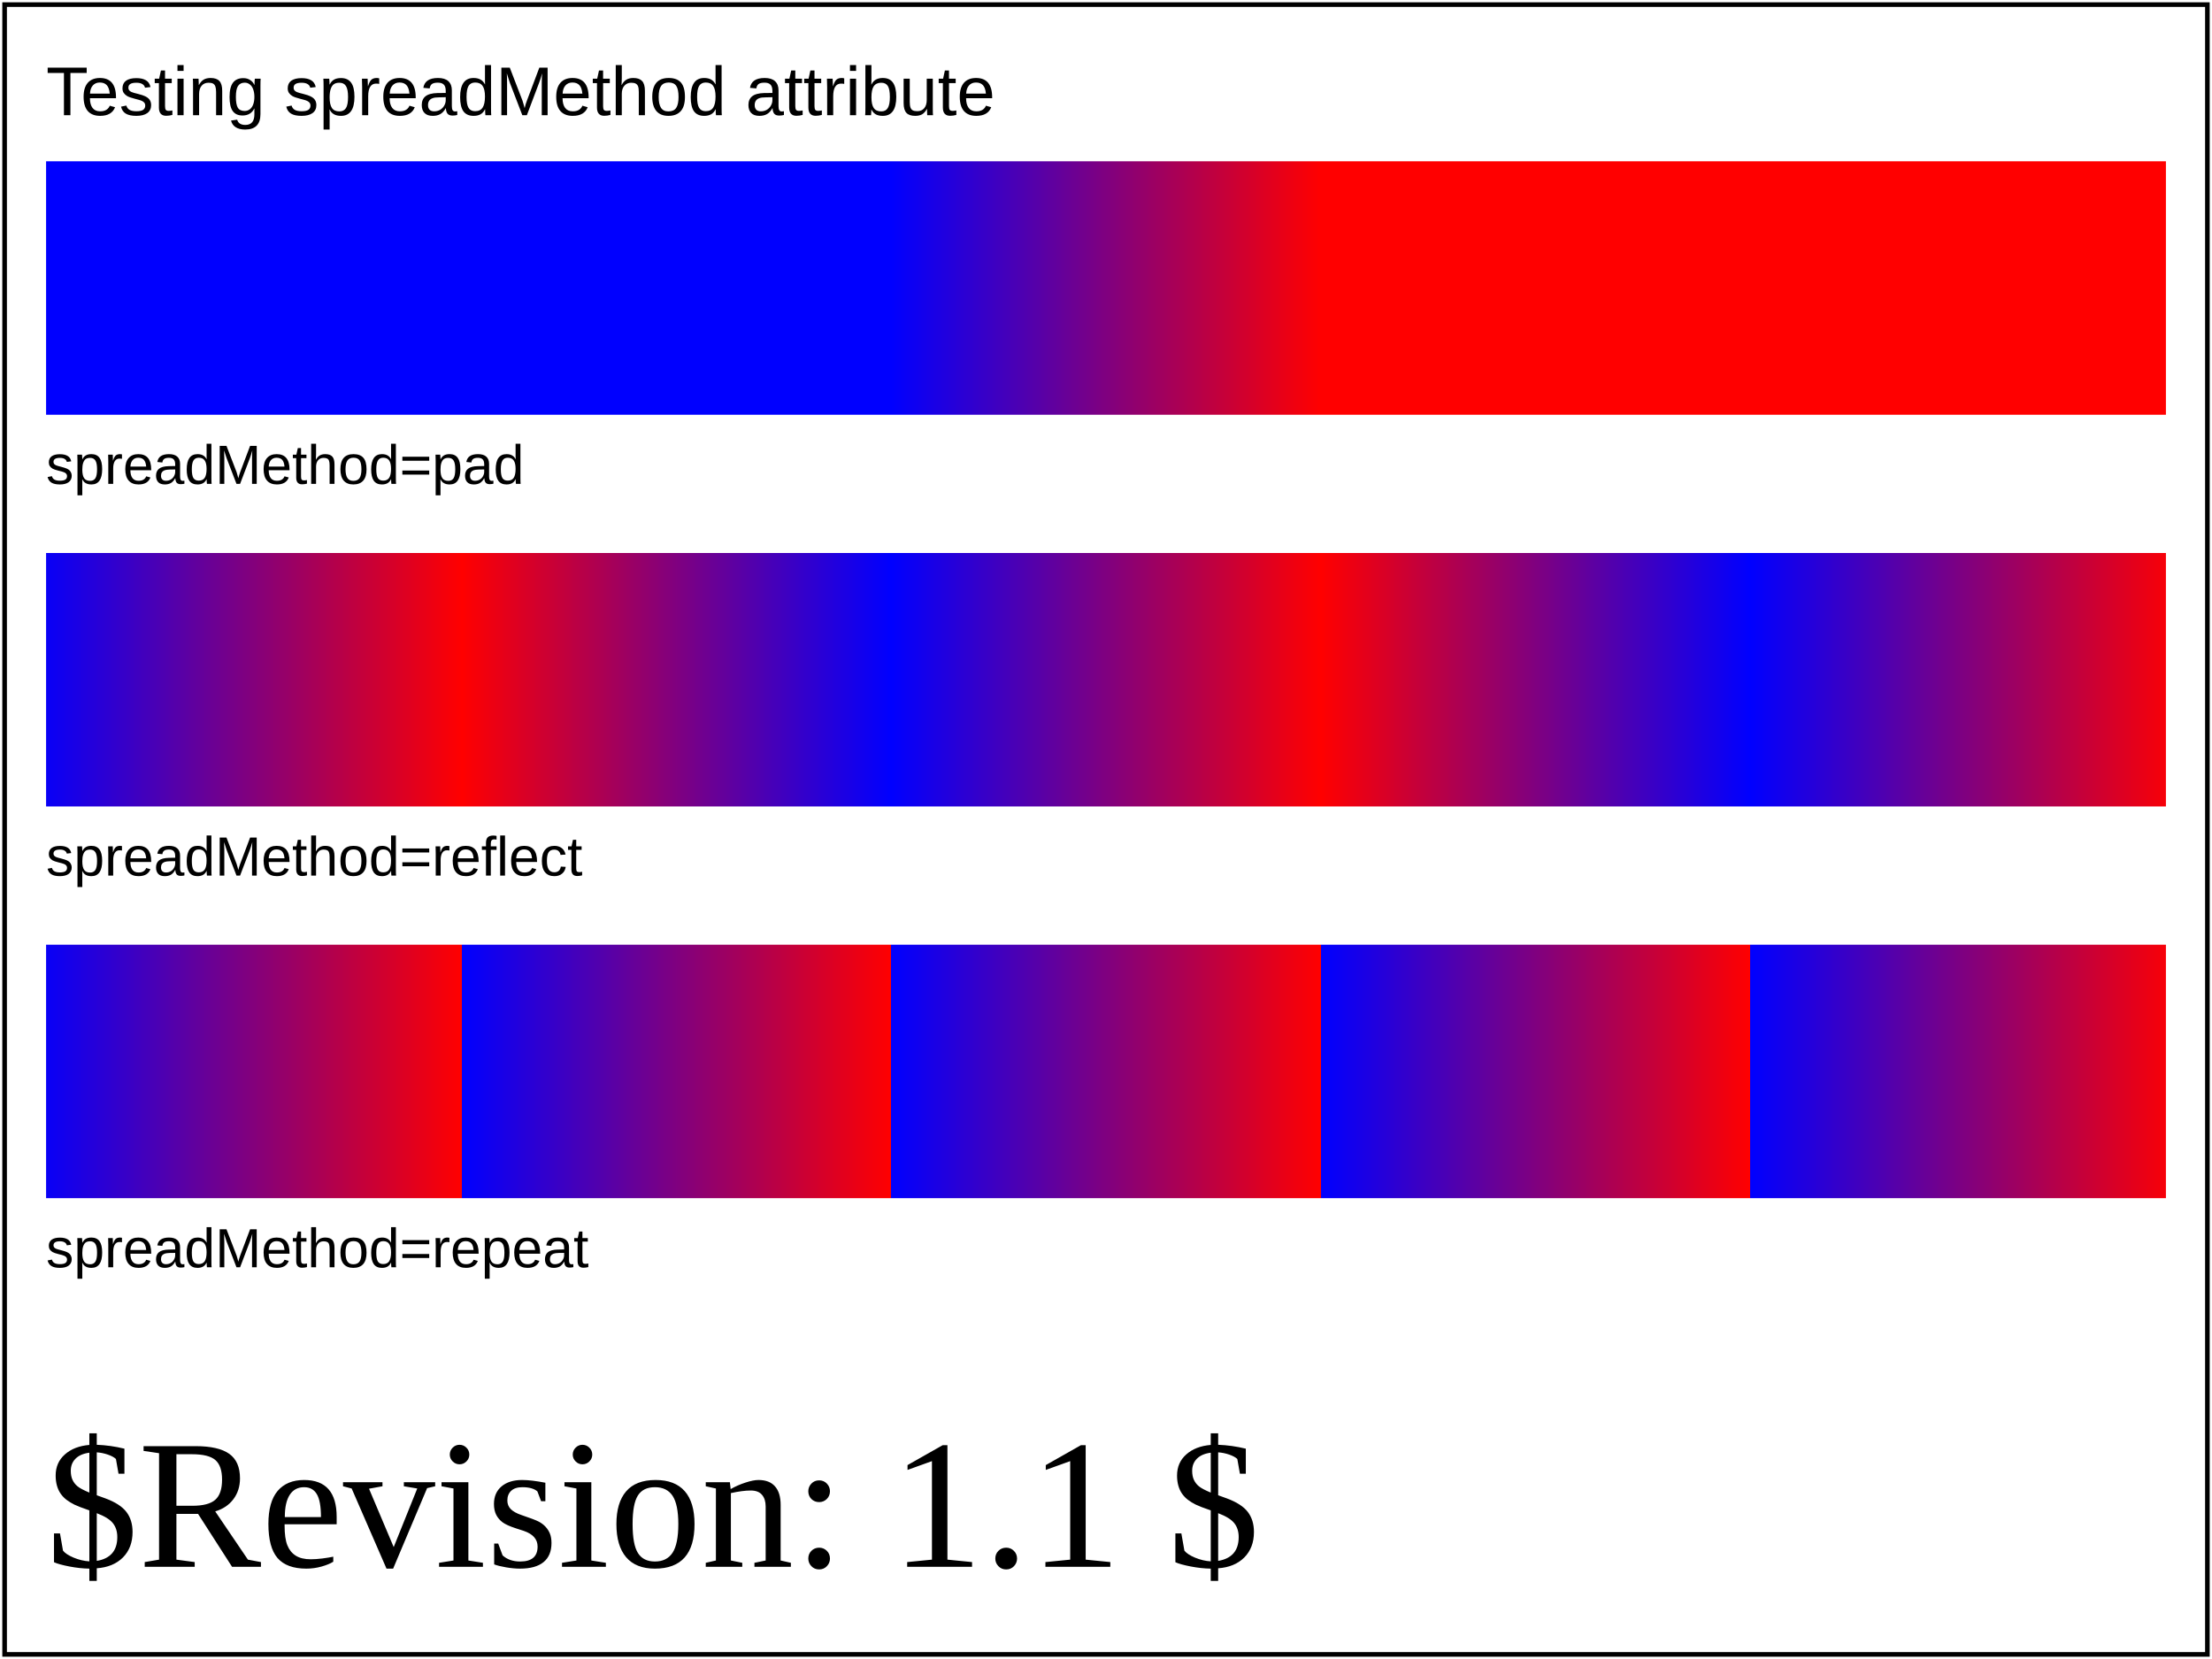
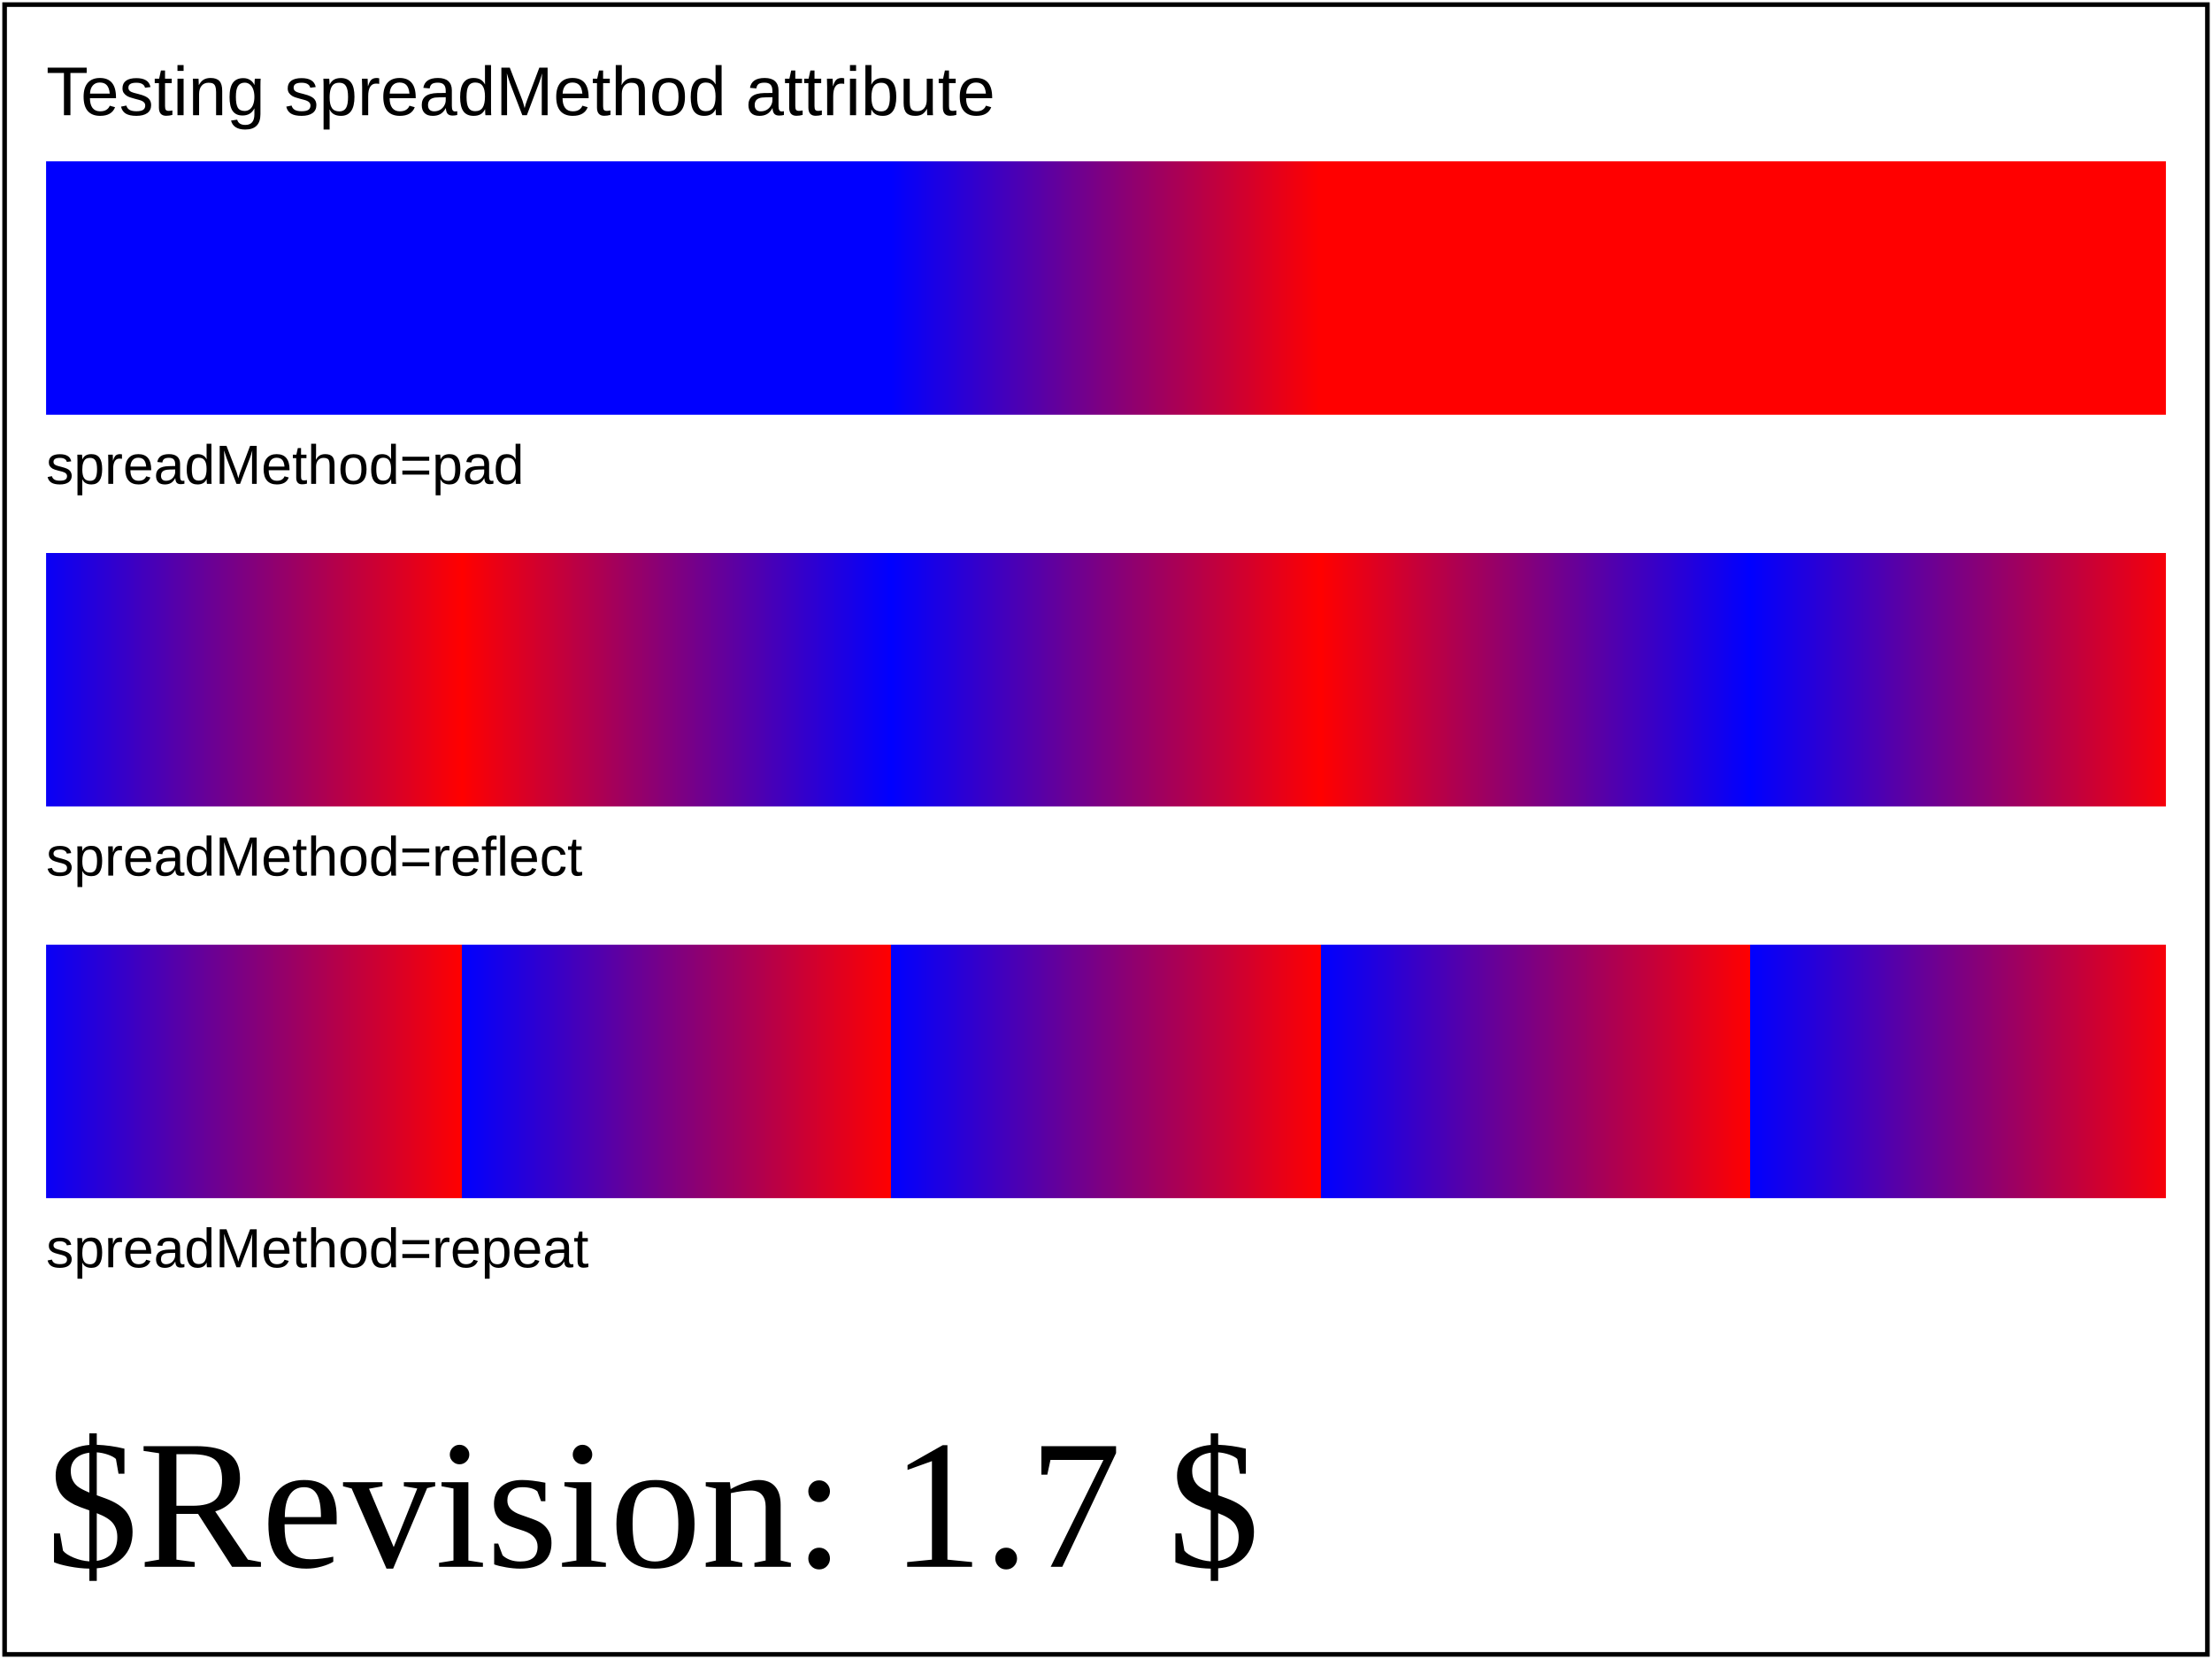
<svg xmlns="http://www.w3.org/2000/svg" xmlns:ns1="http://www.w3.org/2000/02/svg/testsuite/description/" version="1.1" baseProfile="basic" id="svg-root" width="100%" height="100%" viewBox="0 0 480 360">
  <ns1:SVGTestCase>
-     <ns1:OperatorScript version="$Revision: 1.1 $" testname="pservers-grad-07-b.svg">
+     <ns1:OperatorScript version="$Revision: 1.7 $" testname="pservers-grad-10-b.svg">
      <ns1:Paragraph>
				Test that the viewer can handle the spreadMethod attribute on linear gradients.
			</ns1:Paragraph>
      <ns1:Paragraph>
				From top-down the appearance of objects is as follows.
			</ns1:Paragraph>
      <ns1:Paragraph>
				The first rectangle uses a spreadMethod=pad. The next uses a spreadMethod=reflect 
				and the third uses a spreadMethod=repeat.
			</ns1:Paragraph>
      <ns1:Paragraph>
				The rendered picture should match the reference image exactly, except for possible
				variations in the labelling text (per CSS2 rules).  
			</ns1:Paragraph>
    </ns1:OperatorScript>
  </ns1:SVGTestCase>
  <g id="test-body-content">
    <text font-family="Arial" font-size="15" x="10" y="25">Testing spreadMethod attribute</text>
    <linearGradient id="Grad1" gradientUnits="objectBoundingBox" x1=".4" y1="0" x2=".6" y2="0" spreadMethod="pad">
      <stop stop-color="blue" offset="0" />
      <stop stop-color="red" offset="1" />
    </linearGradient>
    <rect x="10" y="35" width="460" height="55" fill="url(#Grad1)" />
    <text font-family="Arial" font-size="12" x="10" y="105">spreadMethod=pad</text>
    <linearGradient id="Grad2" gradientUnits="objectBoundingBox" x1=".4" y1="0" x2=".6" y2="0" spreadMethod="reflect">
      <stop stop-color="blue" offset="0" />
      <stop stop-color="red" offset="1" />
    </linearGradient>
    <rect x="10" y="120" width="460" height="55" fill="url(#Grad2)" />
    <text font-family="Arial" font-size="12" x="10" y="190">spreadMethod=reflect</text>
    <linearGradient id="Grad3" gradientUnits="objectBoundingBox" x1=".4" y1="0" x2=".6" y2="0" spreadMethod="repeat">
      <stop stop-color="blue" offset="0" />
      <stop stop-color="red" offset="1" />
    </linearGradient>
    <rect x="10" y="205" width="460" height="55" fill="url(#Grad3)" />
    <text font-family="Arial" font-size="12" x="10" y="275">spreadMethod=repeat</text>
  </g>
-   <text id="revision" x="10" y="340" font-size="40" stroke="none" fill="black">$Revision: 1.1 $</text>
+   <text id="revision" x="10" y="340" font-size="40" stroke="none" fill="black">$Revision: 1.7 $</text>
  <rect id="test-frame" x="1" y="1" width="478" height="358" fill="none" stroke="#000000" />
</svg>
